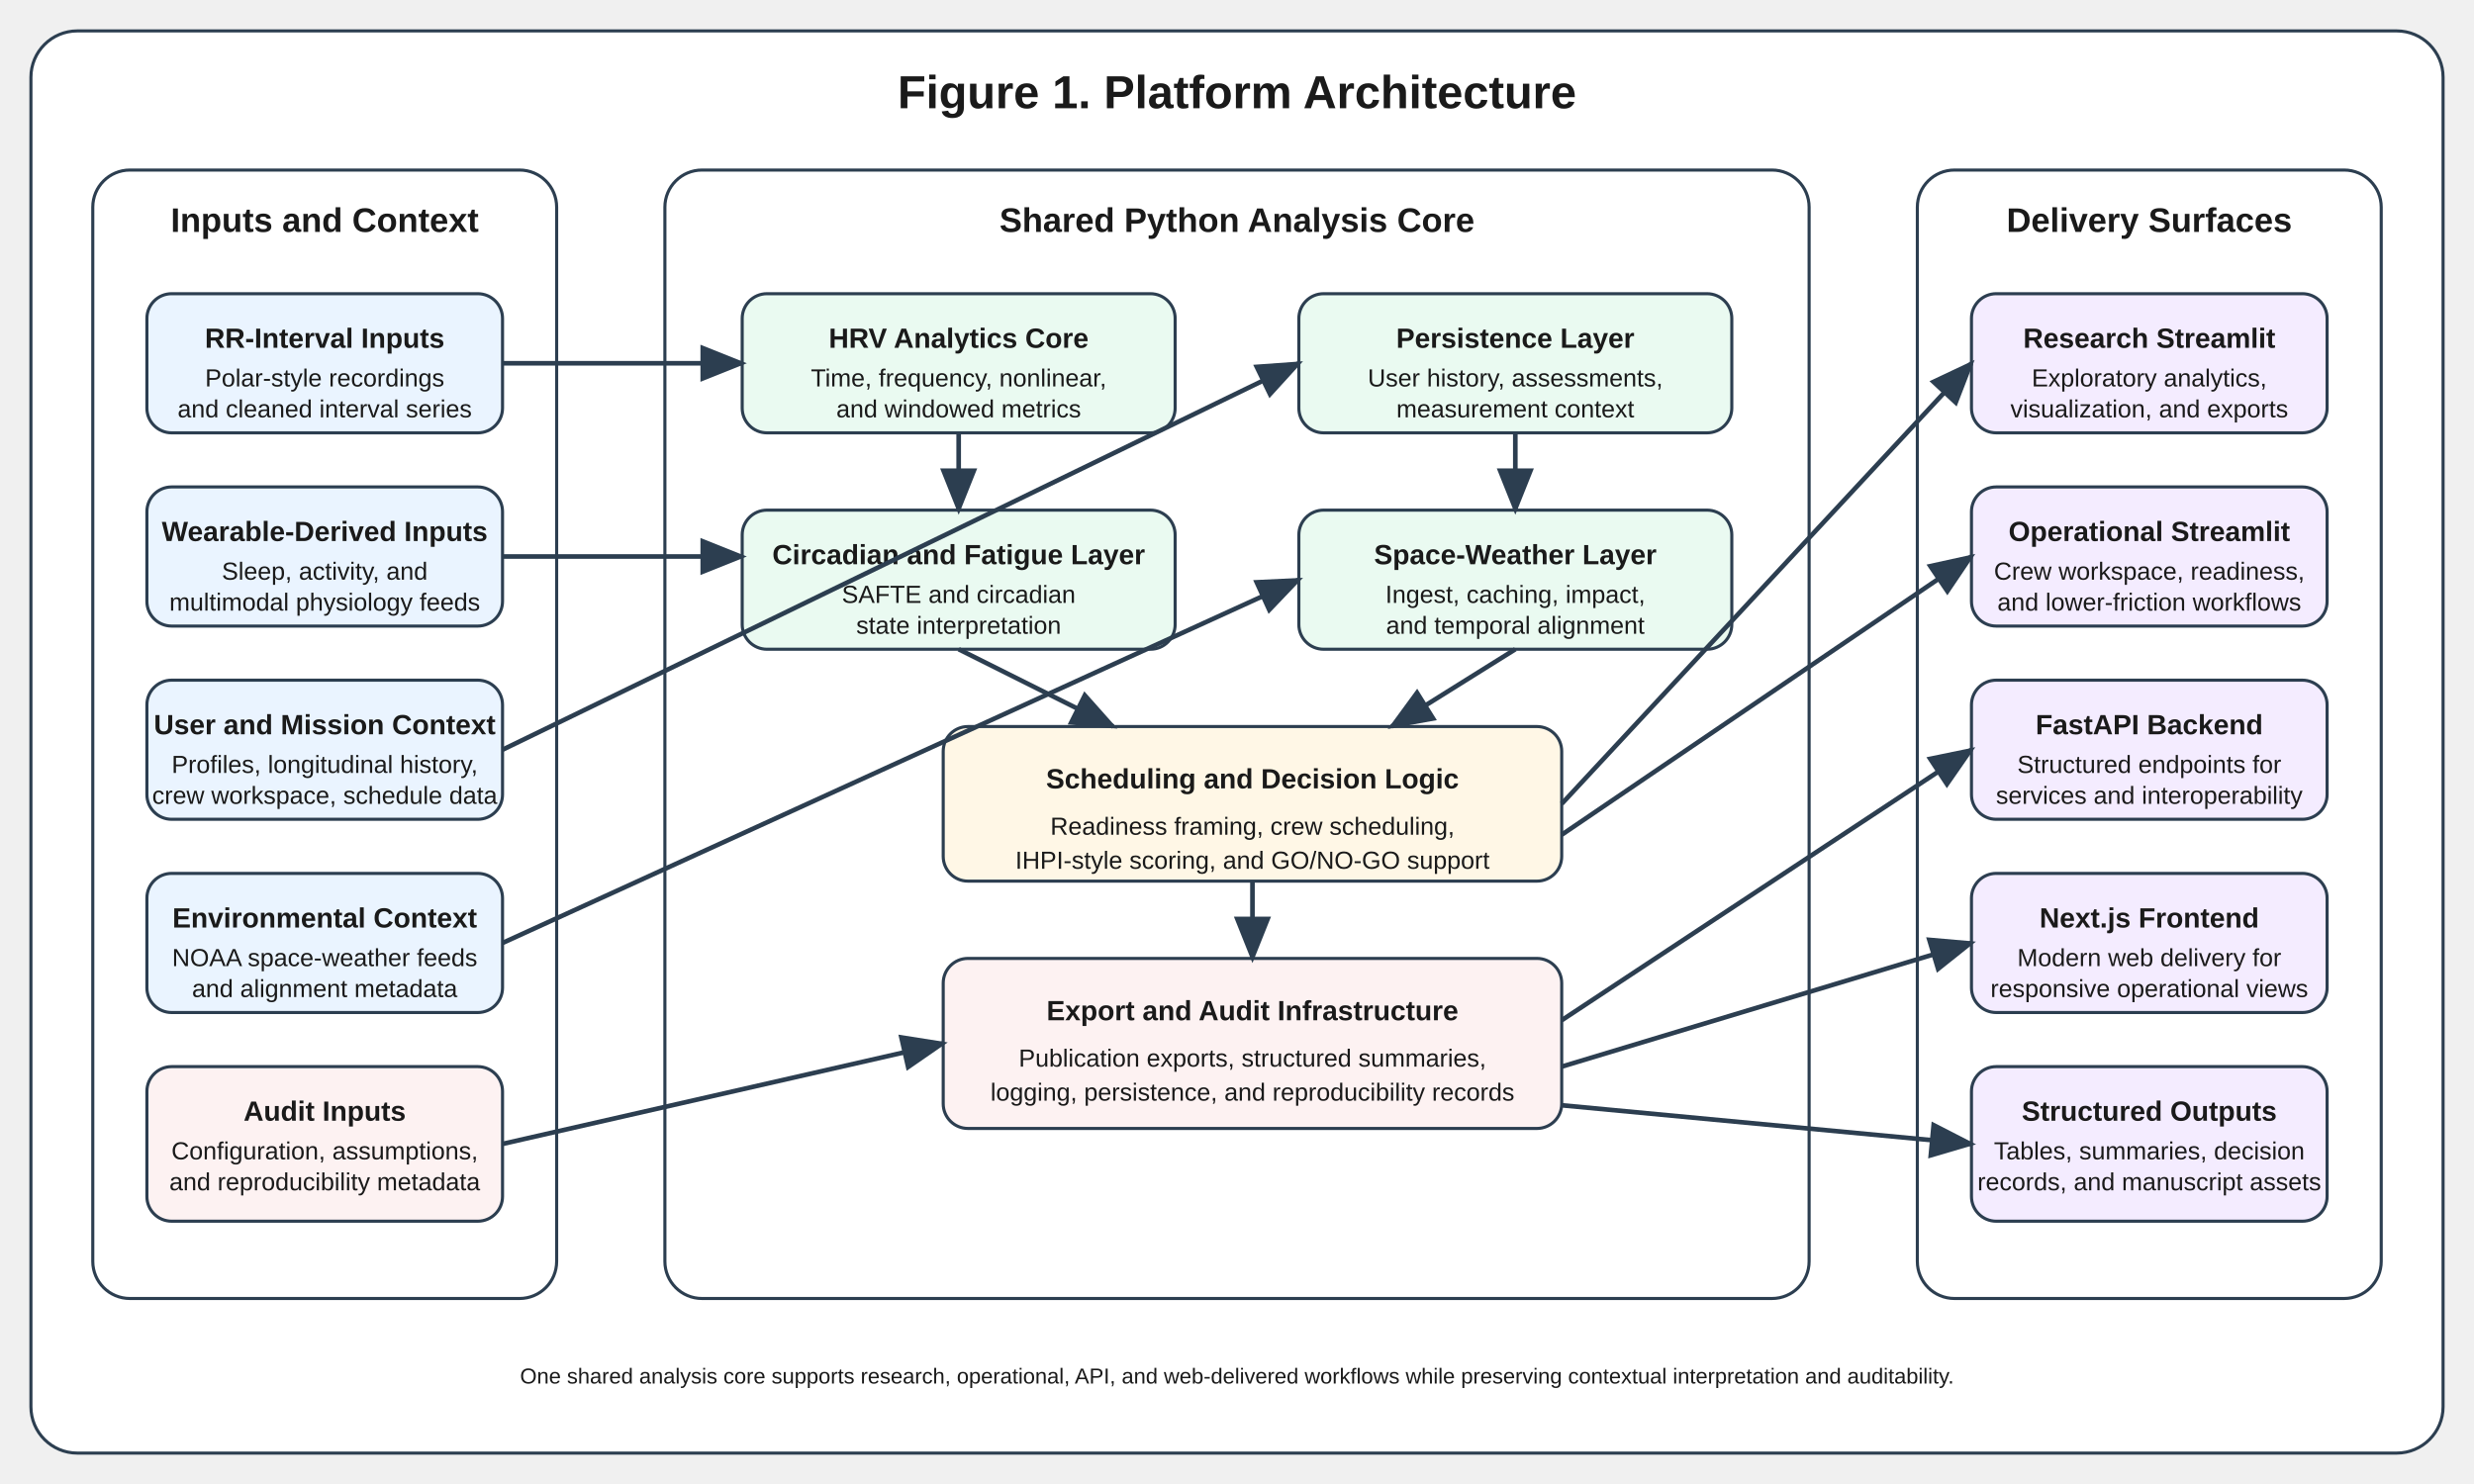
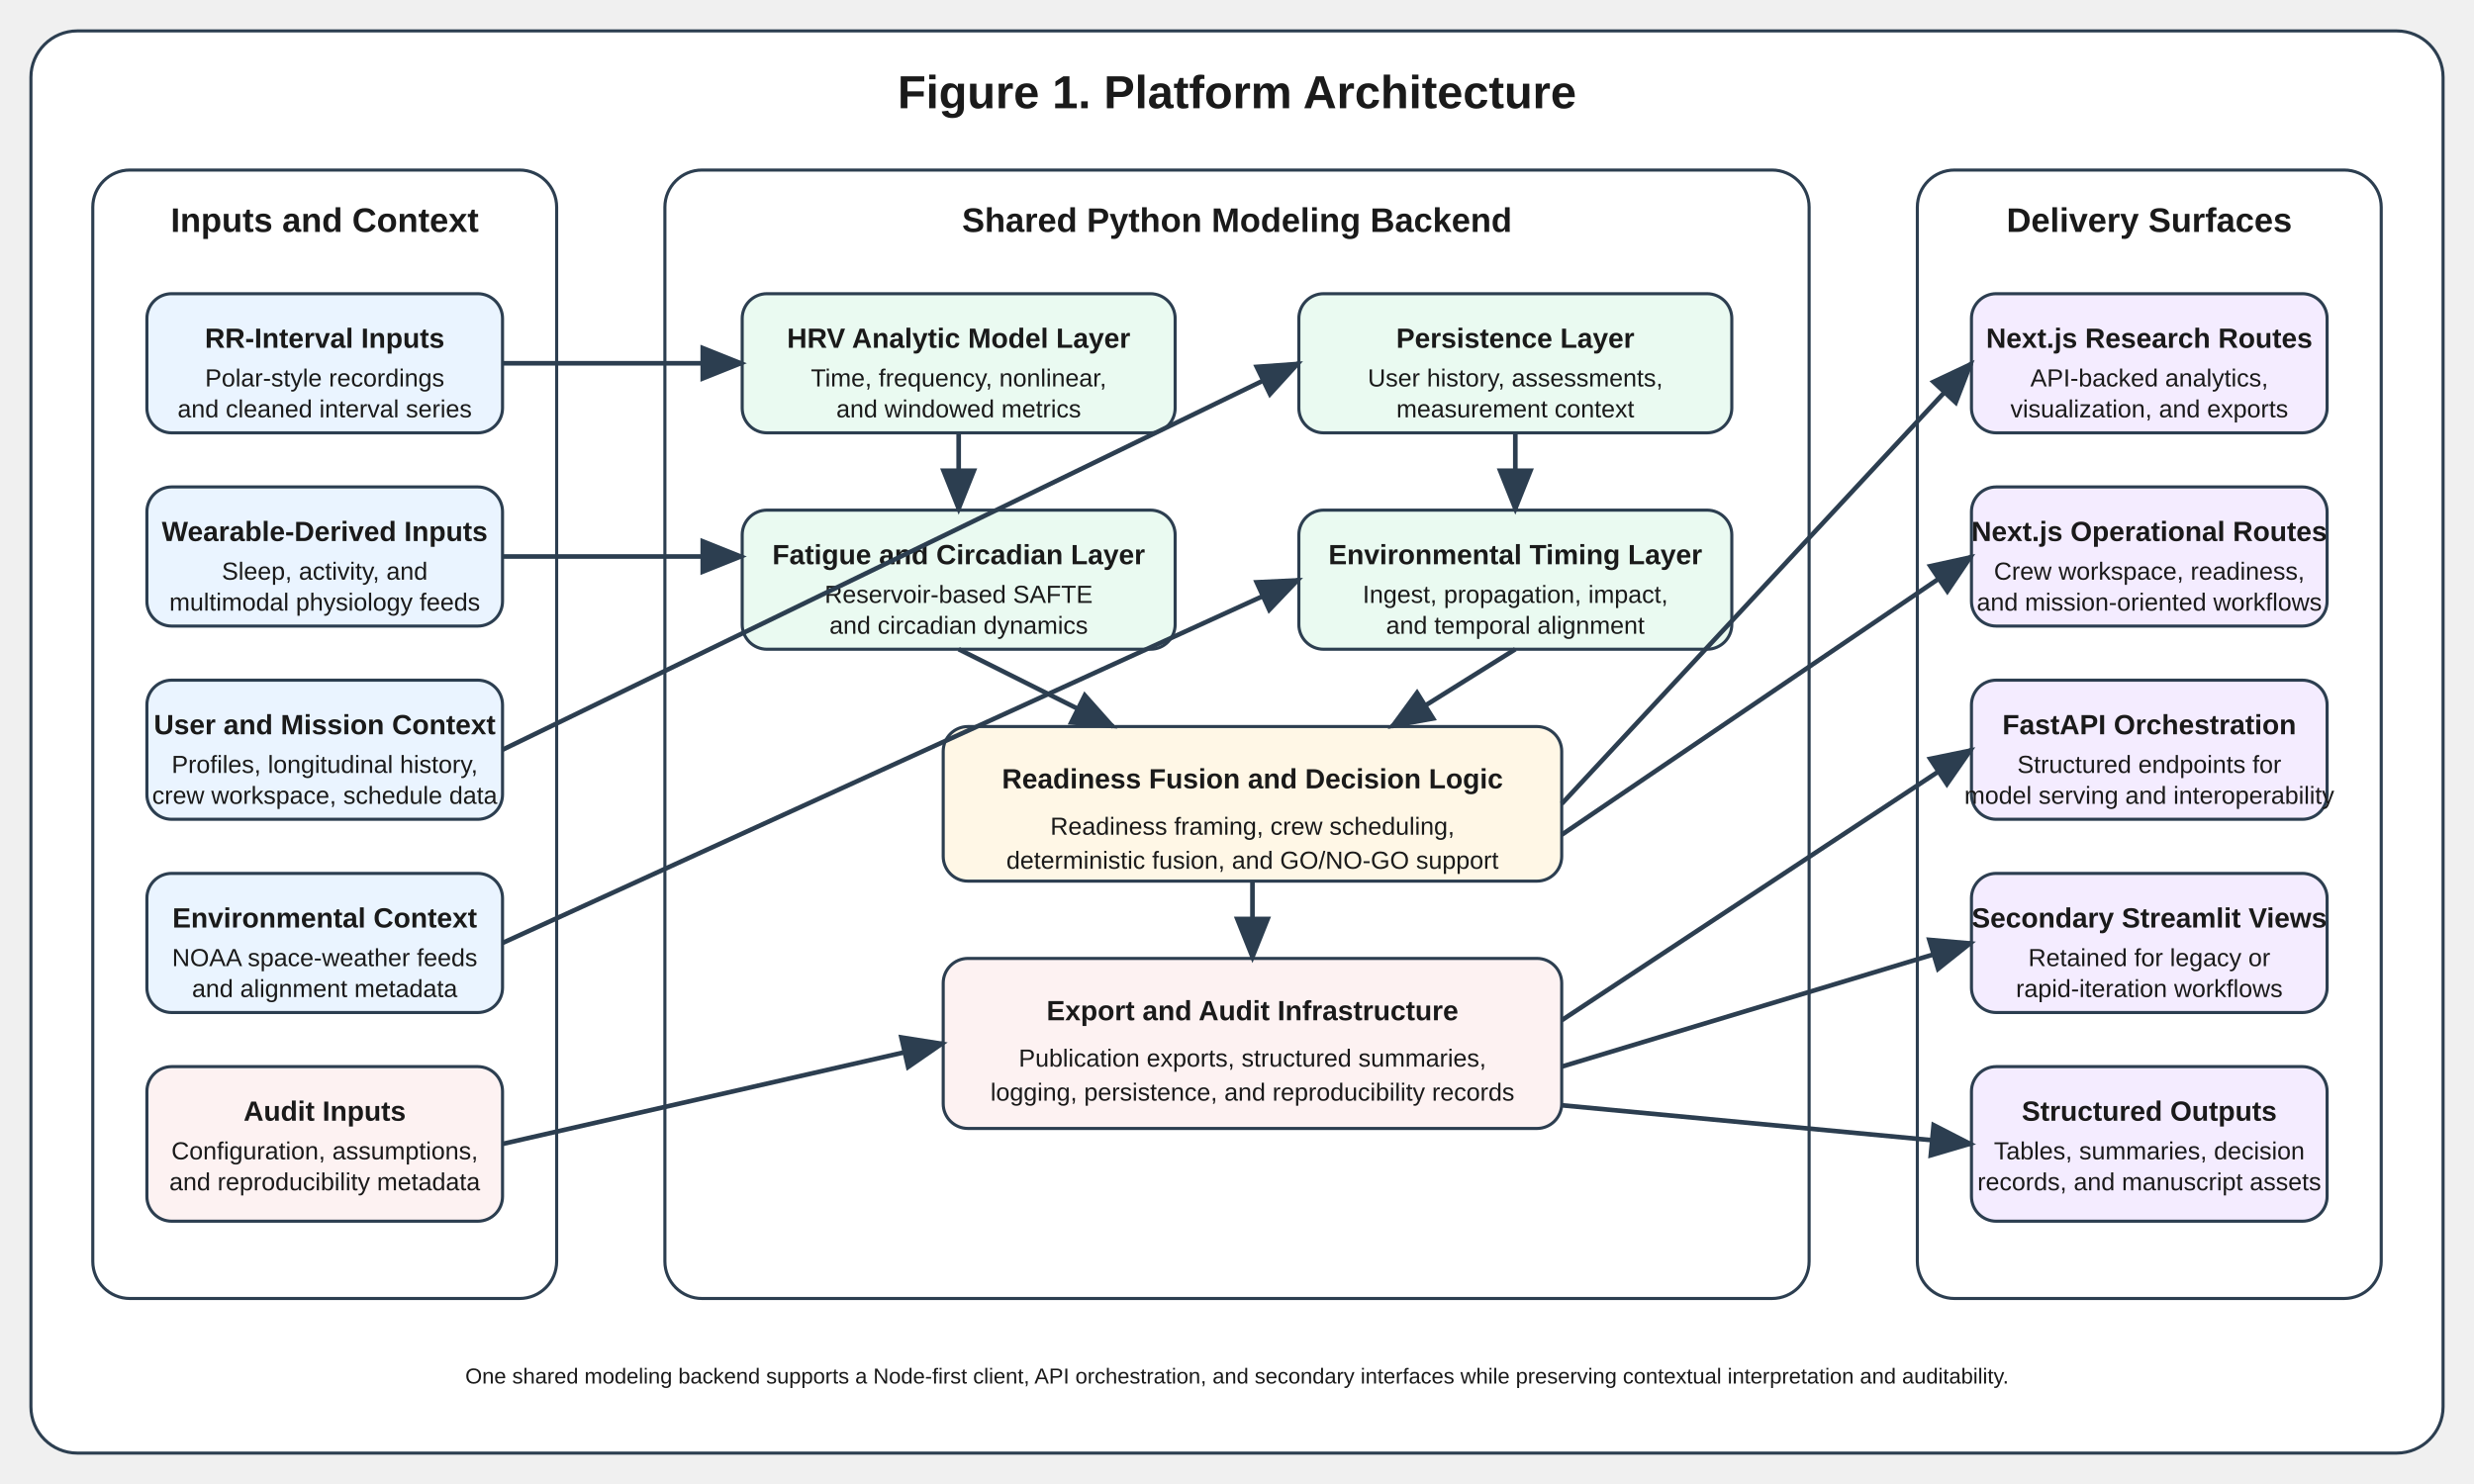
<svg xmlns="http://www.w3.org/2000/svg" width="1600" height="960" viewBox="0 0 1600 960" role="img" aria-labelledby="title desc">
  <defs>
    <style>
      .title { font: 700 30px Arial, Helvetica, sans-serif; fill: #1a1a1a; }
      .section { font: 700 22px Arial, Helvetica, sans-serif; fill: #1a1a1a; }
      .label { font: 700 18px Arial, Helvetica, sans-serif; fill: #1a1a1a; }
      .body { font: 16px Arial, Helvetica, sans-serif; fill: #1a1a1a; }
      .small { font: 14px Arial, Helvetica, sans-serif; fill: #1a1a1a; }
      .panel { fill: #ffffff; stroke: #2c3e50; stroke-width: 2; rx: 24; ry: 24; }
      .input { fill: #eaf4ff; stroke: #2c3e50; stroke-width: 2; rx: 16; ry: 16; }
      .core { fill: #eafaf1; stroke: #2c3e50; stroke-width: 2; rx: 16; ry: 16; }
      .decision { fill: #fff7e6; stroke: #2c3e50; stroke-width: 2; rx: 16; ry: 16; }
      .delivery { fill: #f4ecff; stroke: #2c3e50; stroke-width: 2; rx: 16; ry: 16; }
      .support { fill: #fdf2f2; stroke: #2c3e50; stroke-width: 2; rx: 16; ry: 16; }
      .arrow { stroke: #2c3e50; stroke-width: 3; fill: none; marker-end: url(#arrowhead); }
    </style>
    <marker id="arrowhead" markerWidth="10" markerHeight="8" refX="9" refY="4" orient="auto">
      <polygon points="0,0 10,4 0,8" fill="#2c3e50" />
    </marker>
  </defs>
  <rect x="20" y="20" width="1560" height="920" fill="#ffffff" stroke="#2c3e50" stroke-width="2" rx="30" ry="30" />
  <text x="800" y="70" text-anchor="middle" class="title">Figure 1. Platform Architecture</text>
  <rect x="60" y="110" width="300" height="730" class="panel" />
  <text x="210" y="150" text-anchor="middle" class="section">Inputs and Context</text>
  <rect x="95" y="190" width="230" height="90" class="input" />
  <text x="210" y="225" text-anchor="middle" class="label">RR-Interval Inputs</text>
  <text x="210" y="250" text-anchor="middle" class="body">Polar-style recordings</text>
  <text x="210" y="270" text-anchor="middle" class="body">and cleaned interval series</text>
  <rect x="95" y="315" width="230" height="90" class="input" />
  <text x="210" y="350" text-anchor="middle" class="label">Wearable-Derived Inputs</text>
  <text x="210" y="375" text-anchor="middle" class="body">Sleep, activity, and</text>
  <text x="210" y="395" text-anchor="middle" class="body">multimodal physiology feeds</text>
  <rect x="95" y="440" width="230" height="90" class="input" />
  <text x="210" y="475" text-anchor="middle" class="label">User and Mission Context</text>
  <text x="210" y="500" text-anchor="middle" class="body">Profiles, longitudinal history,</text>
  <text x="210" y="520" text-anchor="middle" class="body">crew workspace, schedule data</text>
  <rect x="95" y="565" width="230" height="90" class="input" />
  <text x="210" y="600" text-anchor="middle" class="label">Environmental Context</text>
  <text x="210" y="625" text-anchor="middle" class="body">NOAA space-weather feeds</text>
  <text x="210" y="645" text-anchor="middle" class="body">and alignment metadata</text>
  <rect x="95" y="690" width="230" height="100" class="support" />
  <text x="210" y="725" text-anchor="middle" class="label">Audit Inputs</text>
  <text x="210" y="750" text-anchor="middle" class="body">Configuration, assumptions,</text>
  <text x="210" y="770" text-anchor="middle" class="body">and reproducibility metadata</text>
  <rect x="430" y="110" width="740" height="730" class="panel" />
-   <text x="800" y="150" text-anchor="middle" class="section">Shared Python Analysis Core</text>
+   <text x="800" y="150" text-anchor="middle" class="section">Shared Python Modeling Backend</text>
  <rect x="480" y="190" width="280" height="90" class="core" />
-   <text x="620" y="225" text-anchor="middle" class="label">HRV Analytics Core</text>
+   <text x="620" y="225" text-anchor="middle" class="label">HRV Analytic Model Layer</text>
  <text x="620" y="250" text-anchor="middle" class="body">Time, frequency, nonlinear,</text>
  <text x="620" y="270" text-anchor="middle" class="body">and windowed metrics</text>
  <rect x="840" y="190" width="280" height="90" class="core" />
  <text x="980" y="225" text-anchor="middle" class="label">Persistence Layer</text>
  <text x="980" y="250" text-anchor="middle" class="body">User history, assessments,</text>
  <text x="980" y="270" text-anchor="middle" class="body">measurement context</text>
  <rect x="480" y="330" width="280" height="90" class="core" />
-   <text x="620" y="365" text-anchor="middle" class="label">Circadian and Fatigue Layer</text>
-   <text x="620" y="390" text-anchor="middle" class="body">SAFTE and circadian</text>
-   <text x="620" y="410" text-anchor="middle" class="body">state interpretation</text>
+   <text x="620" y="365" text-anchor="middle" class="label">Fatigue and Circadian Layer</text>
+   <text x="620" y="390" text-anchor="middle" class="body">Reservoir-based SAFTE</text>
+   <text x="620" y="410" text-anchor="middle" class="body">and circadian dynamics</text>
  <rect x="840" y="330" width="280" height="90" class="core" />
-   <text x="980" y="365" text-anchor="middle" class="label">Space-Weather Layer</text>
-   <text x="980" y="390" text-anchor="middle" class="body">Ingest, caching, impact,</text>
+   <text x="980" y="365" text-anchor="middle" class="label">Environmental Timing Layer</text>
+   <text x="980" y="390" text-anchor="middle" class="body">Ingest, propagation, impact,</text>
  <text x="980" y="410" text-anchor="middle" class="body">and temporal alignment</text>
  <rect x="610" y="470" width="400" height="100" class="decision" />
-   <text x="810" y="510" text-anchor="middle" class="label">Scheduling and Decision Logic</text>
+   <text x="810" y="510" text-anchor="middle" class="label">Readiness Fusion and Decision Logic</text>
  <text x="810" y="540" text-anchor="middle" class="body">Readiness framing, crew scheduling,</text>
-   <text x="810" y="562" text-anchor="middle" class="body">IHPI-style scoring, and GO/NO-GO support</text>
+   <text x="810" y="562" text-anchor="middle" class="body">deterministic fusion, and GO/NO-GO support</text>
  <rect x="610" y="620" width="400" height="110" class="support" />
  <text x="810" y="660" text-anchor="middle" class="label">Export and Audit Infrastructure</text>
  <text x="810" y="690" text-anchor="middle" class="body">Publication exports, structured summaries,</text>
  <text x="810" y="712" text-anchor="middle" class="body">logging, persistence, and reproducibility records</text>
  <rect x="1240" y="110" width="300" height="730" class="panel" />
  <text x="1390" y="150" text-anchor="middle" class="section">Delivery Surfaces</text>
  <rect x="1275" y="190" width="230" height="90" class="delivery" />
-   <text x="1390" y="225" text-anchor="middle" class="label">Research Streamlit</text>
-   <text x="1390" y="250" text-anchor="middle" class="body">Exploratory analytics,</text>
+   <text x="1390" y="225" text-anchor="middle" class="label">Next.js Research Routes</text>
+   <text x="1390" y="250" text-anchor="middle" class="body">API-backed analytics,</text>
  <text x="1390" y="270" text-anchor="middle" class="body">visualization, and exports</text>
  <rect x="1275" y="315" width="230" height="90" class="delivery" />
-   <text x="1390" y="350" text-anchor="middle" class="label">Operational Streamlit</text>
+   <text x="1390" y="350" text-anchor="middle" class="label">Next.js Operational Routes</text>
  <text x="1390" y="375" text-anchor="middle" class="body">Crew workspace, readiness,</text>
-   <text x="1390" y="395" text-anchor="middle" class="body">and lower-friction workflows</text>
+   <text x="1390" y="395" text-anchor="middle" class="body">and mission-oriented workflows</text>
  <rect x="1275" y="440" width="230" height="90" class="delivery" />
-   <text x="1390" y="475" text-anchor="middle" class="label">FastAPI Backend</text>
+   <text x="1390" y="475" text-anchor="middle" class="label">FastAPI Orchestration</text>
  <text x="1390" y="500" text-anchor="middle" class="body">Structured endpoints for</text>
-   <text x="1390" y="520" text-anchor="middle" class="body">services and interoperability</text>
+   <text x="1390" y="520" text-anchor="middle" class="body">model serving and interoperability</text>
  <rect x="1275" y="565" width="230" height="90" class="delivery" />
-   <text x="1390" y="600" text-anchor="middle" class="label">Next.js Frontend</text>
-   <text x="1390" y="625" text-anchor="middle" class="body">Modern web delivery for</text>
-   <text x="1390" y="645" text-anchor="middle" class="body">responsive operational views</text>
+   <text x="1390" y="600" text-anchor="middle" class="label">Secondary Streamlit Views</text>
+   <text x="1390" y="625" text-anchor="middle" class="body">Retained for legacy or</text>
+   <text x="1390" y="645" text-anchor="middle" class="body">rapid-iteration workflows</text>
  <rect x="1275" y="690" width="230" height="100" class="delivery" />
  <text x="1390" y="725" text-anchor="middle" class="label">Structured Outputs</text>
  <text x="1390" y="750" text-anchor="middle" class="body">Tables, summaries, decision</text>
  <text x="1390" y="770" text-anchor="middle" class="body">records, and manuscript assets</text>
  <path d="M 325 235 L 480 235" class="arrow" />
  <path d="M 325 360 L 480 360" class="arrow" />
  <path d="M 325 485 L 840 235" class="arrow" />
  <path d="M 325 610 L 840 375" class="arrow" />
  <path d="M 325 740 L 610 675" class="arrow" />
  <path d="M 620 280 L 620 330" class="arrow" />
  <path d="M 980 280 L 980 330" class="arrow" />
  <path d="M 620 420 L 720 470" class="arrow" />
  <path d="M 980 420 L 900 470" class="arrow" />
  <path d="M 810 570 L 810 620" class="arrow" />
  <path d="M 1010 520 L 1275 235" class="arrow" />
  <path d="M 1010 540 L 1275 360" class="arrow" />
  <path d="M 1010 660 L 1275 485" class="arrow" />
  <path d="M 1010 690 L 1275 610" class="arrow" />
  <path d="M 1010 715 L 1275 740" class="arrow" />
-   <text x="800" y="895" text-anchor="middle" class="small">One shared analysis core supports research, operational, API, and web-delivered workflows while preserving contextual interpretation and auditability.</text>
+   <text x="800" y="895" text-anchor="middle" class="small">One shared modeling backend supports a Node-first client, API orchestration, and secondary interfaces while preserving contextual interpretation and auditability.</text>
</svg>
